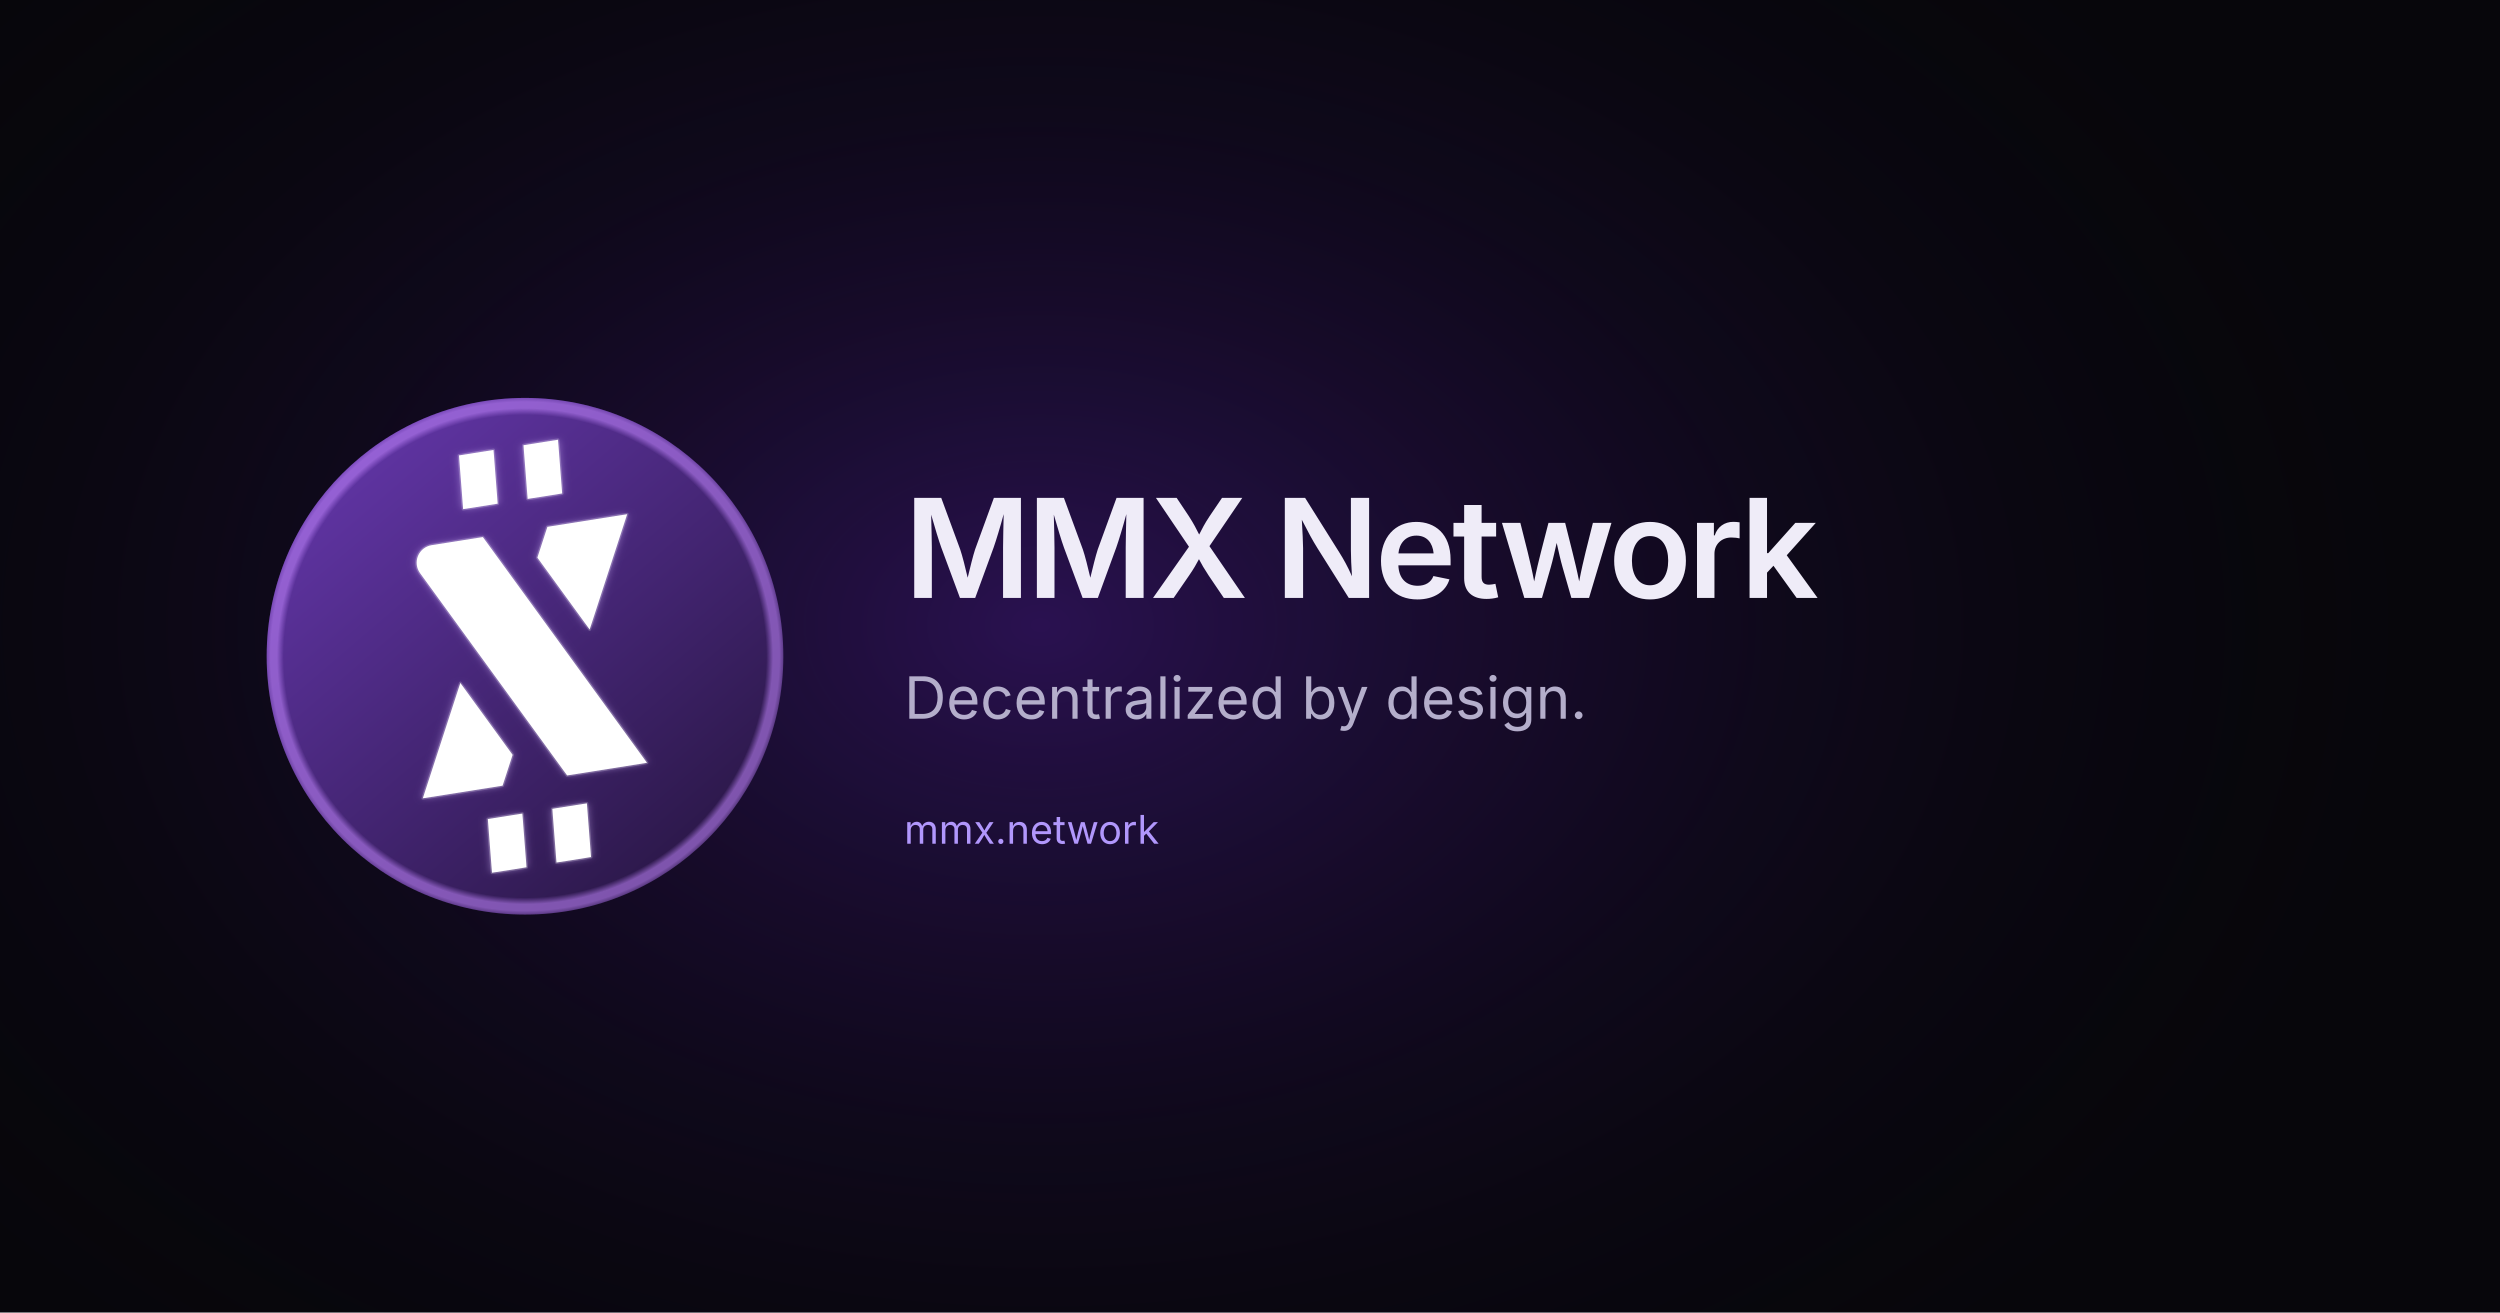
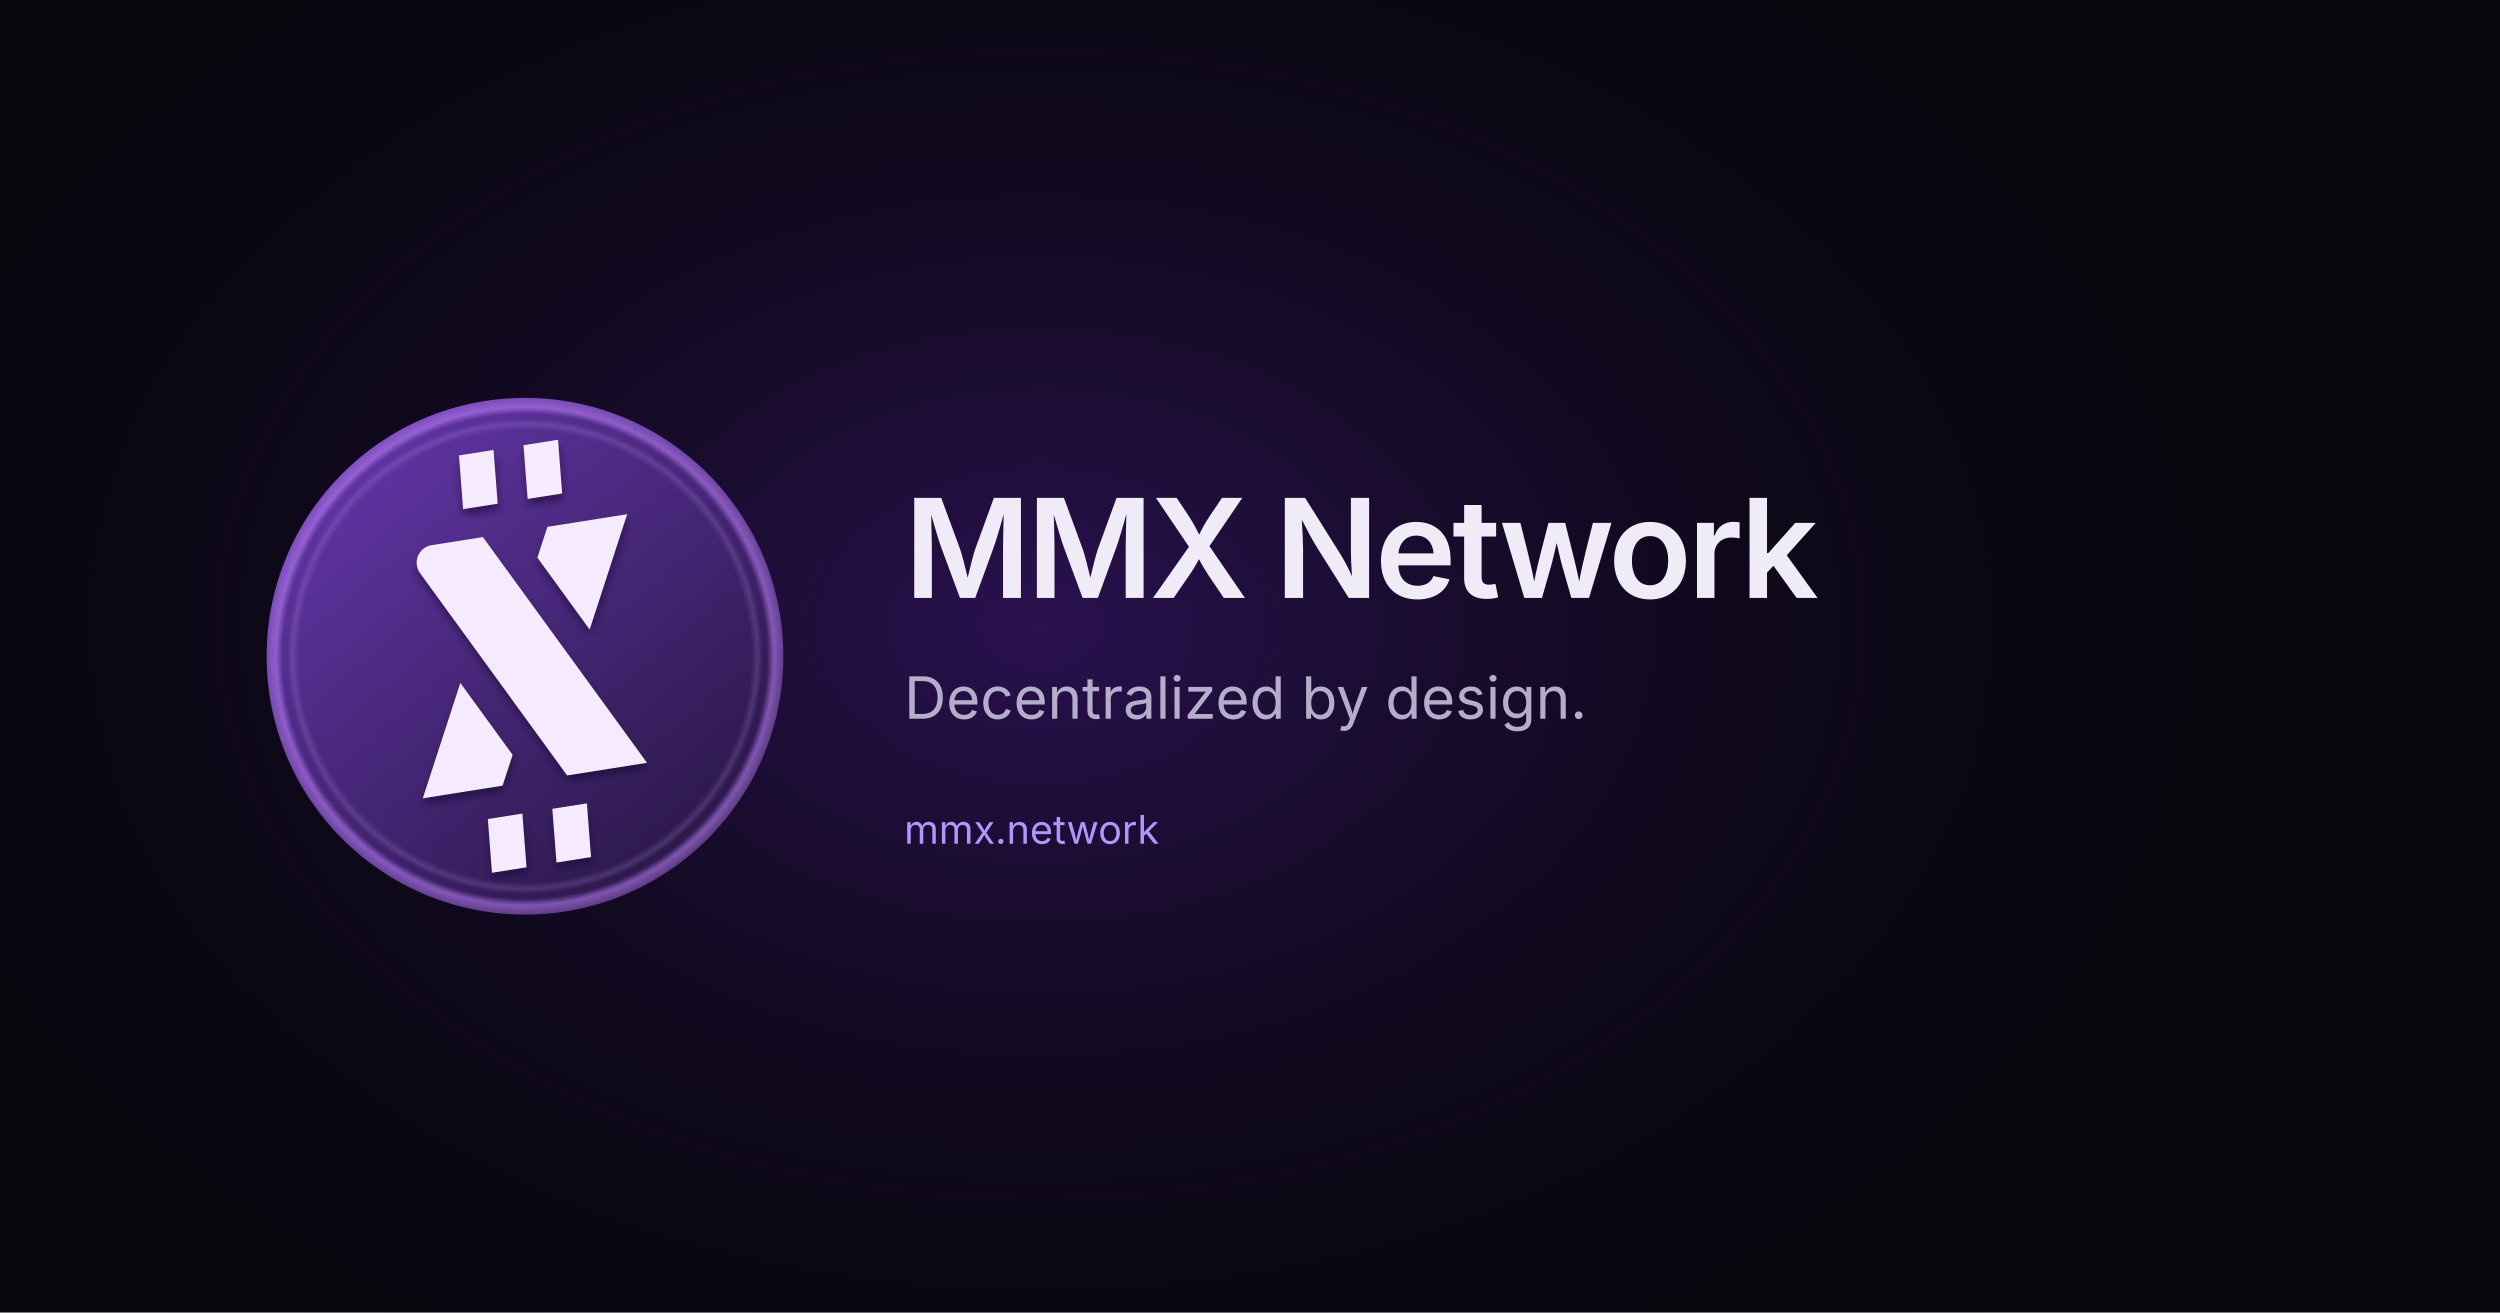
<svg xmlns="http://www.w3.org/2000/svg" viewBox="0 0 1200 630" width="1200" height="630">
  <defs>
    <radialGradient id="share-light">
      <stop stop-color="#4c1d95" stop-opacity=".5" />
      <stop offset="1" stop-color="#07060b" stop-opacity="0" />
    </radialGradient>
  </defs>
  <rect width="1200" height="630" fill="#07060b" />
  <ellipse cx="500" cy="300" rx="680" ry="480" fill="url(#share-light)" />
  <g transform="translate(124 187)">
    <defs>
      <path id="mmx-glyph" d="M94.29 72H117.66L174.78 184H138.34L87.16 83.64A8 8 0 0 1 94.29 72ZM147.08 72H183.48L158.65 120.69L140.45 85ZM108.92 184H72.52L97.35 135.31L115.55 171ZM112.77 34H128.54L126.6 58.2H110.83ZM142.19 34H157.95L156.01 58.2H140.25ZM99.99 197.8H115.75L113.81 222H98.05ZM129.4 197.8H145.17L143.23 222H127.46Z" />
      <linearGradient id="base" gradientUnits="userSpaceOnUse" x1="32" y1="16" x2="224" y2="240">
        <stop stop-color="#6336a9" />
        <stop offset="1" stop-color="#281643" />
      </linearGradient>
      <radialGradient id="rim" gradientUnits="userSpaceOnUse" cx="128" cy="128" r="128">
-         <stop offset="0.934" stop-color="#c084fc" stop-opacity="0" />
-         <stop offset="0.96" stop-color="#c084fc" stop-opacity="0.55" />
-         <stop offset="0.985" stop-color="#c084fc" stop-opacity="0.55" />
-         <stop offset="1" stop-color="#c084fc" stop-opacity="0.3" />
+         <stop offset="0.875" stop-color="#cfa9ff" stop-opacity="0" />
+         <stop offset="0.9" stop-color="#cfa9ff" stop-opacity="0.18" />
+         <stop offset="0.92" stop-color="#cfa9ff" stop-opacity="0" />
+         <stop offset="0.938" stop-color="#c084fc" stop-opacity="0" />
+         <stop offset="0.964" stop-color="#c084fc" stop-opacity="0.56" />
+         <stop offset="1" stop-color="#c084fc" stop-opacity="0.32" />
      </radialGradient>
-       <filter id="glyph-bloom" filterUnits="userSpaceOnUse" x="0" y="0" width="256" height="256" color-interpolation-filters="sRGB">
-         <feGaussianBlur stdDeviation="1.65" />
+       <filter id="glyph-shadow" filterUnits="userSpaceOnUse" x="0" y="0" width="256" height="256" color-interpolation-filters="sRGB">
+         <feGaussianBlur stdDeviation="1.8" />
      </filter>
    </defs>
    <g transform="translate(4 4) scale(0.96875)">
      <circle cx="128" cy="128" r="128" fill="url(#base)" />
      <circle cx="128" cy="128" r="128" fill="url(#rim)" />
      <g transform="rotate(-9 128 128) translate(128 128) scale(1.1) translate(-128 -128)">
-         <use href="#mmx-glyph" fill="#d5baff" opacity="0.55" filter="url(#glyph-bloom)" />
-         <use href="#mmx-glyph" fill="#fff" stroke="#fff" stroke-width="1.25" stroke-opacity="0.2" stroke-linejoin="round" />
+         <use href="#mmx-glyph" fill="#1c0b37" opacity="0.6" transform="translate(0 3)" filter="url(#glyph-shadow)" />
+         <use href="#mmx-glyph" fill="#f6eaff" />
      </g>
    </g>
  </g>
  <g fill="#efecf8" font-family="Space Grotesk, Inter, DejaVu Sans, sans-serif">
    <text x="434" y="287" font-size="66" font-weight="600" letter-spacing="-2">MMX Network</text>
    <text x="434" y="345" font-size="28" fill="#b4aecb">Decentralized by design.</text>
    <text x="434" y="405" font-size="19" fill="#b197fc">mmx.network</text>
  </g>
</svg>
